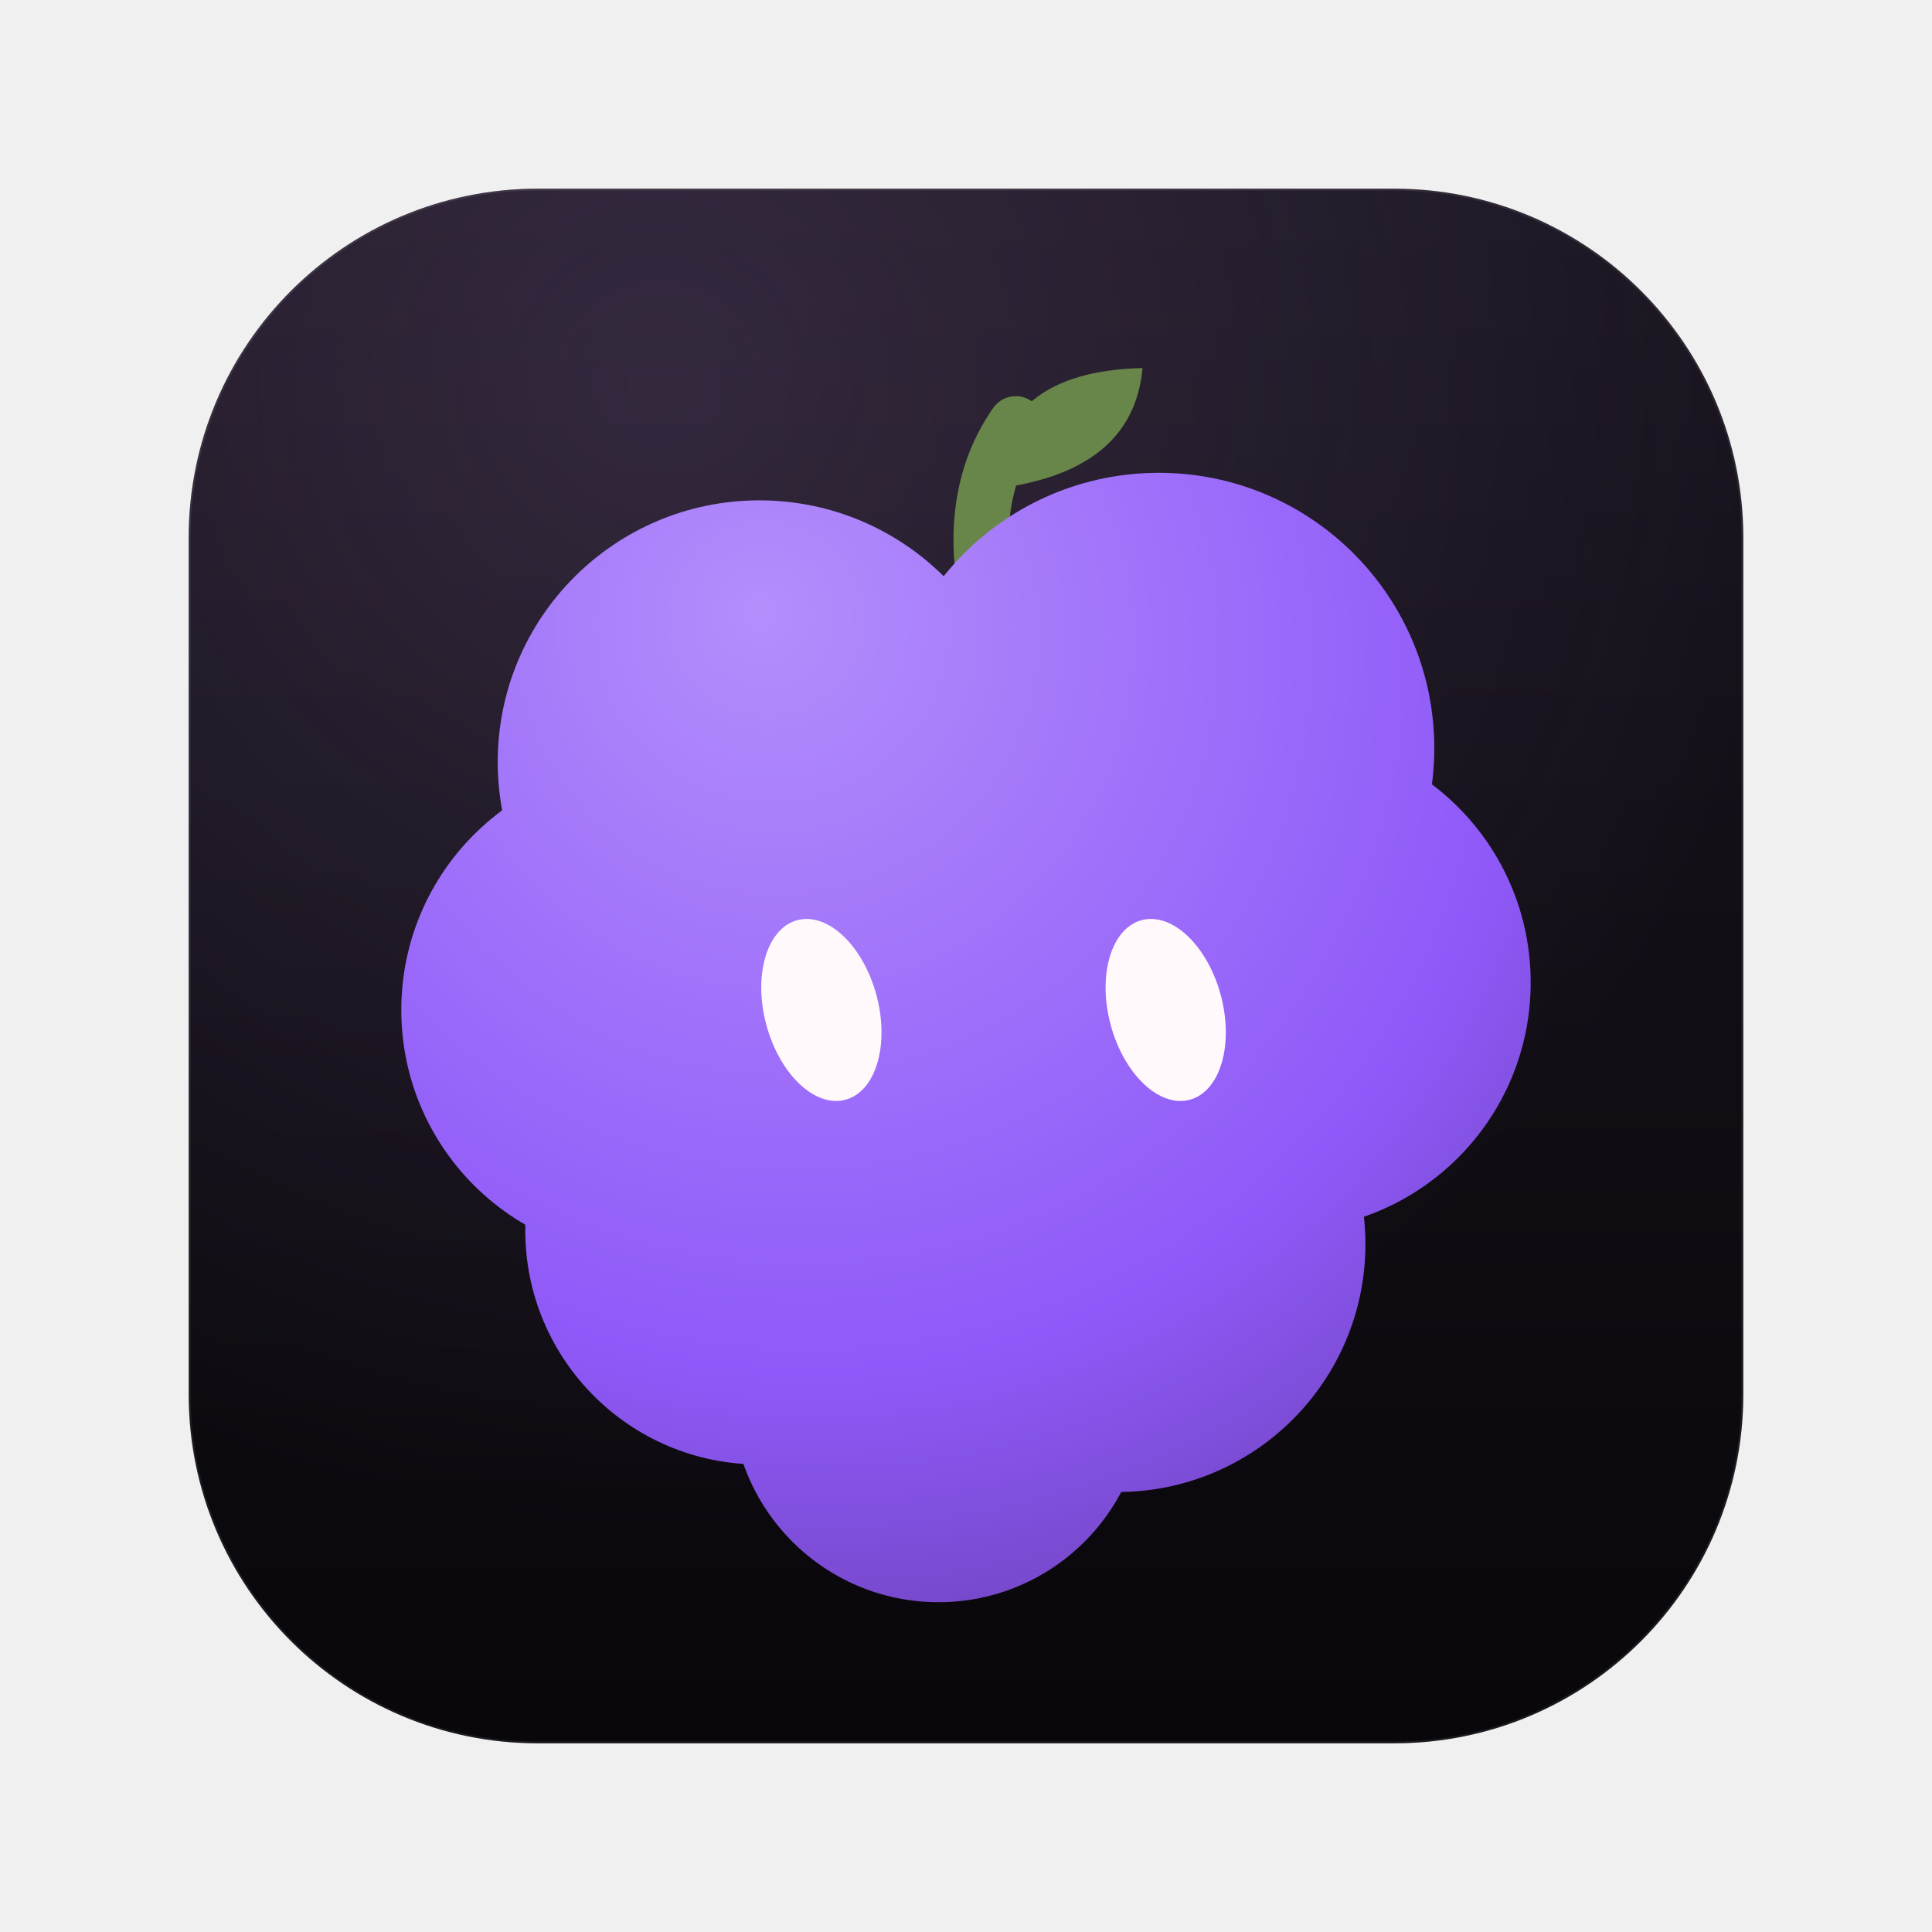
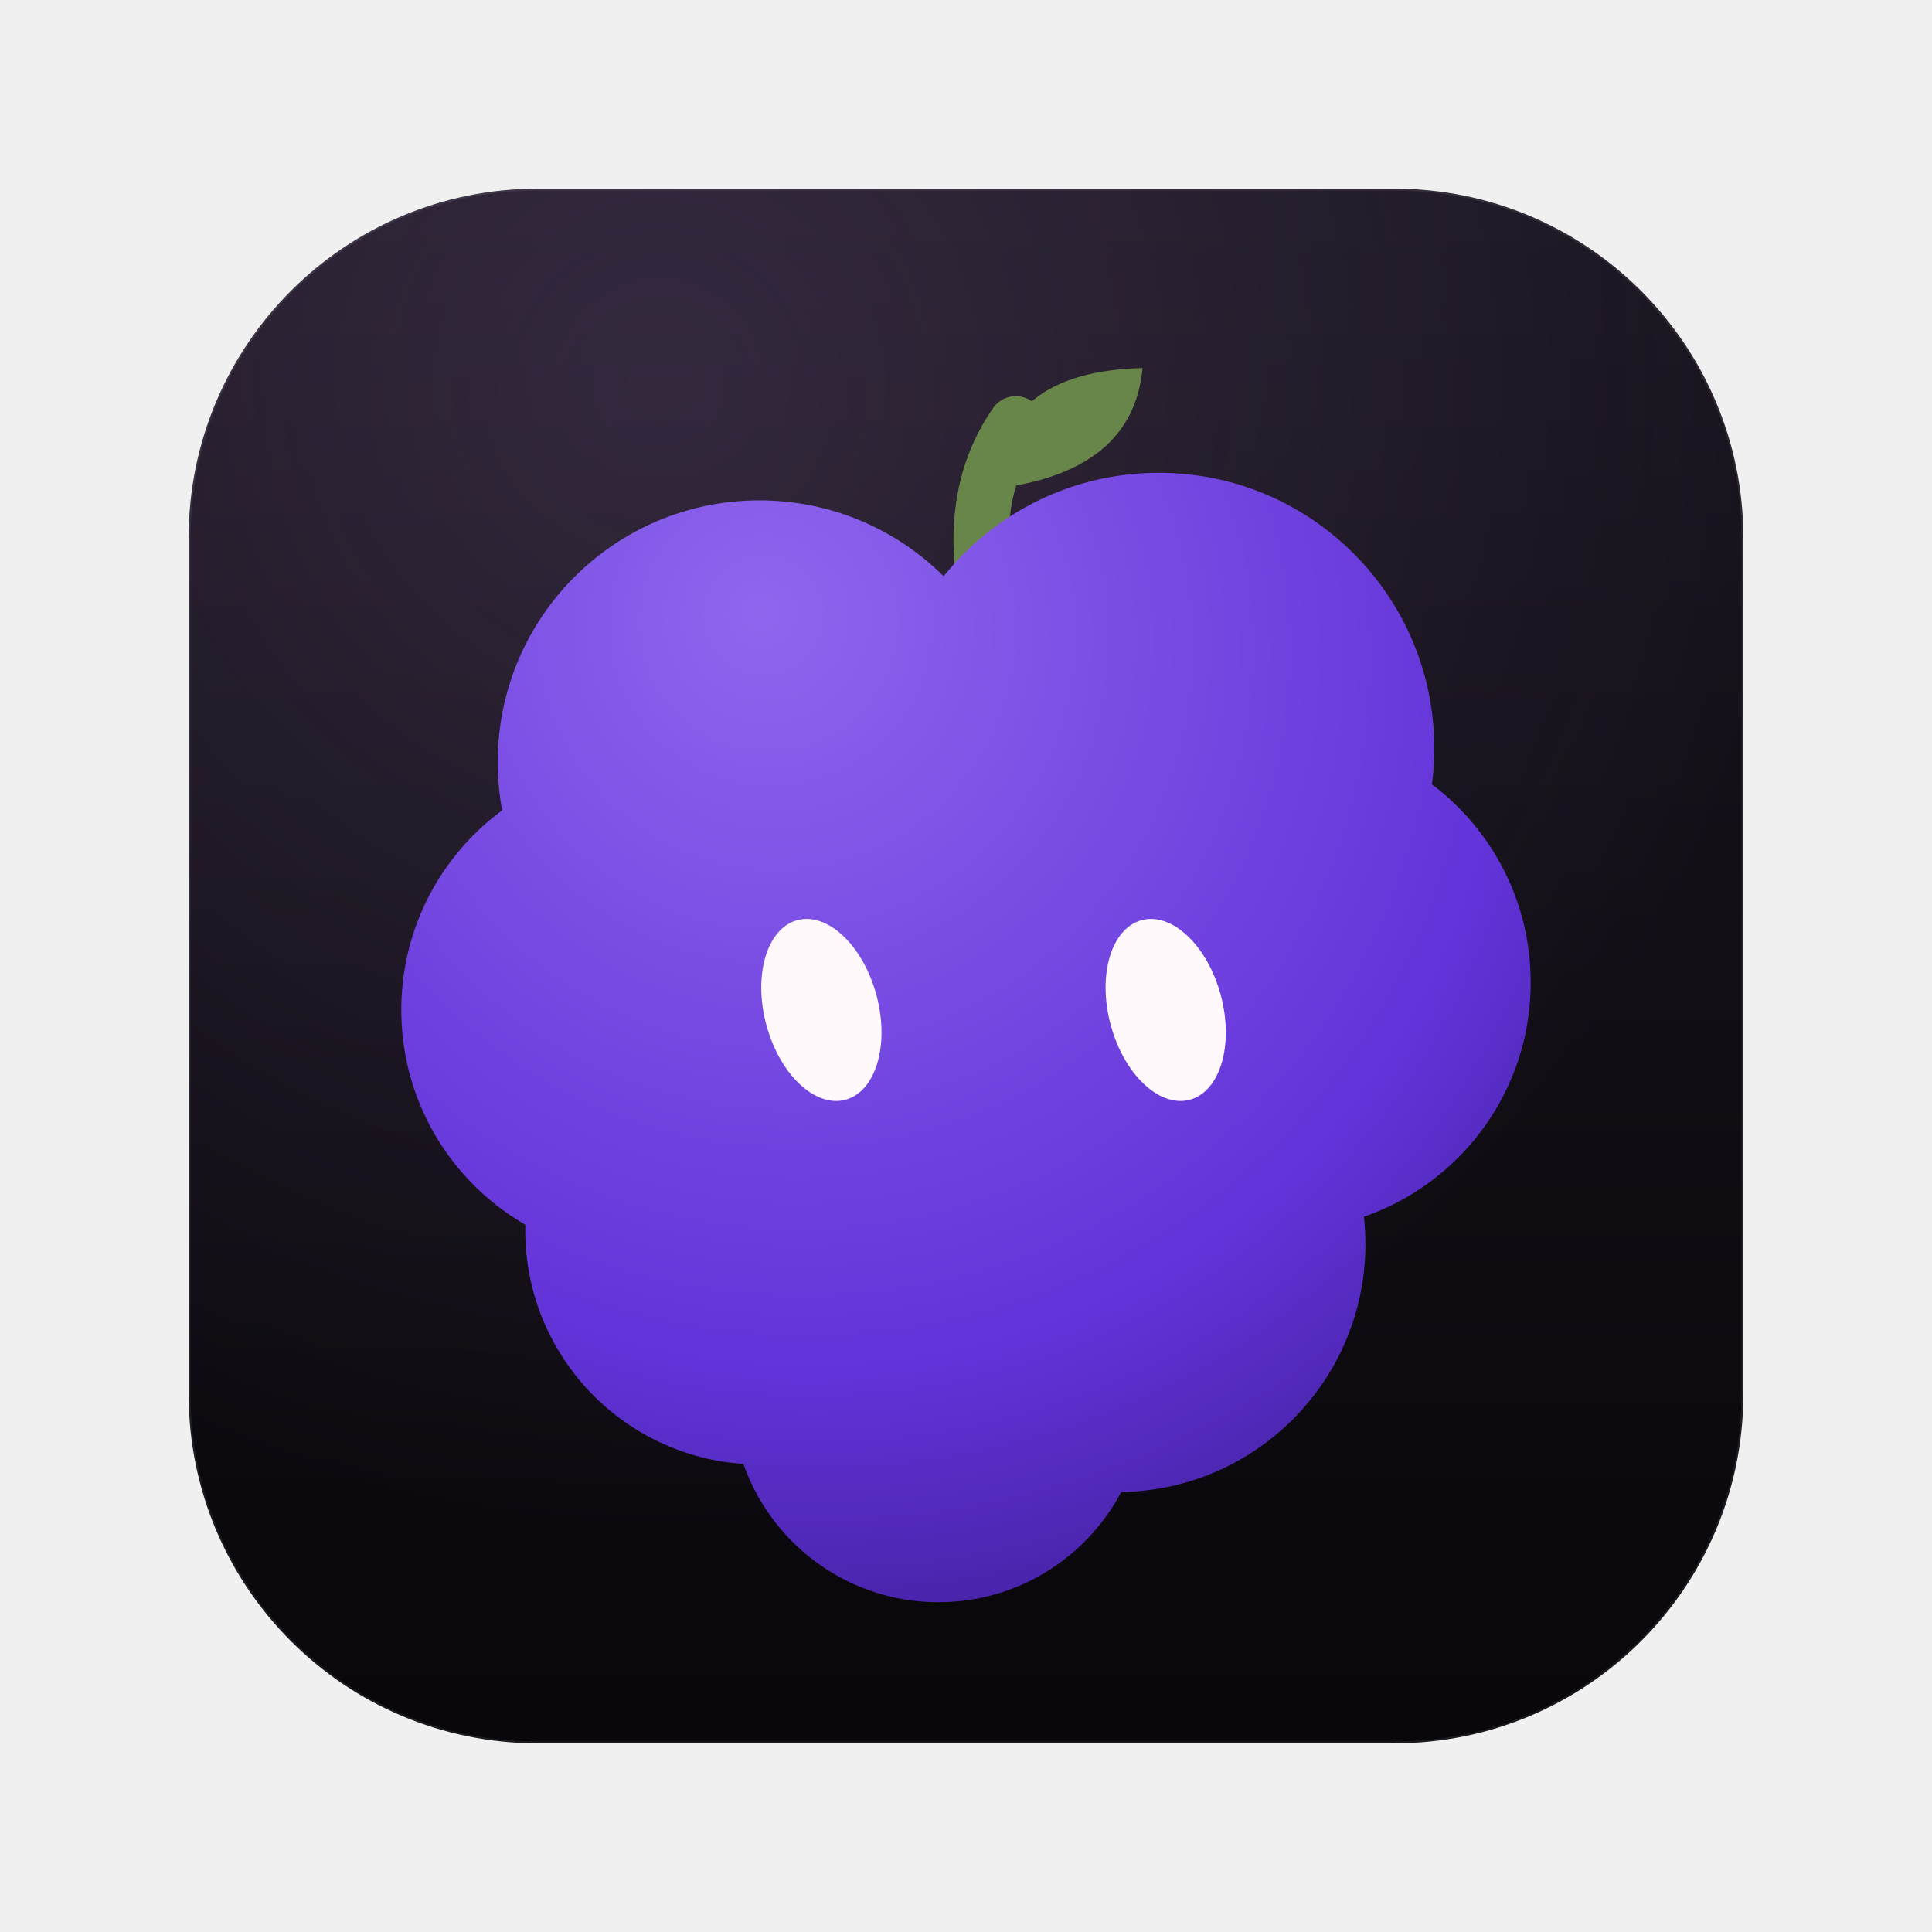
<svg xmlns="http://www.w3.org/2000/svg" width="1024" height="1024" viewBox="0 0 1024 1024">
  <defs>
    <linearGradient id="obsidian" x1="0" y1="0" x2="0" y2="1">
      <stop offset="0" stop-color="#1a1520" />
      <stop offset="1" stop-color="#09070b" />
    </linearGradient>
    <radialGradient id="sheen" cx="0.3" cy="0.12" r="0.75">
      <stop offset="0" stop-color="#c498e5" stop-opacity="0.16" />
      <stop offset="1" stop-color="#c498e5" stop-opacity="0" />
    </radialGradient>
    <radialGradient id="berry" gradientUnits="userSpaceOnUse" cx="38" cy="30" r="71" fx="33" fy="24">
-       <stop offset="0" stop-color="#b38efb" />
-       <stop offset="0.72" stop-color="#8f59f9" />
-       <stop offset="1" stop-color="#7245c2" />
+       <stop offset="0" stop-color="#8f66ee" />
+       <stop offset="0.72" stop-color="#6233d9" />
+       <stop offset="1" stop-color="#43209f" />
    </radialGradient>
  </defs>
  <rect x="100" y="100" width="824" height="824" rx="185" fill="url(#obsidian)" />
  <rect x="100" y="100" width="824" height="824" rx="185" fill="url(#sheen)" />
  <rect x="100.5" y="100.5" width="823" height="823" rx="184.5" fill="none" stroke="#ffffff" stroke-opacity="0.08" />
  <g transform="translate(512 528) scale(7.3) translate(-48 -52)">
    <g transform="translate(49 21.8) rotate(-18)">
      <path d="M0 4C0-2 2-7 6-10" fill="none" stroke="#69864a" stroke-width="4" stroke-linecap="round" />
      <path d="M3-6Q6-14 16-11Q13-4 3-6Z" fill="#69864a" />
    </g>
    <g fill="url(#berry)">
      <circle cx="33" cy="35" r="19" />
      <circle cx="62" cy="34" r="20" />
      <circle cx="25" cy="53" r="18" />
      <circle cx="71" cy="51" r="18" />
      <circle cx="45" cy="54" r="24" />
      <circle cx="33" cy="69" r="17" />
      <circle cx="59" cy="70" r="18" />
      <circle cx="46" cy="81" r="15" />
    </g>
    <g fill="#fff9fc">
      <ellipse cx="37.5" cy="53" rx="4.14" ry="6.75" transform="rotate(-15 37.5 53)" />
      <ellipse cx="62.5" cy="53" rx="4.14" ry="6.75" transform="rotate(-15 62.5 53)" />
    </g>
  </g>
</svg>
